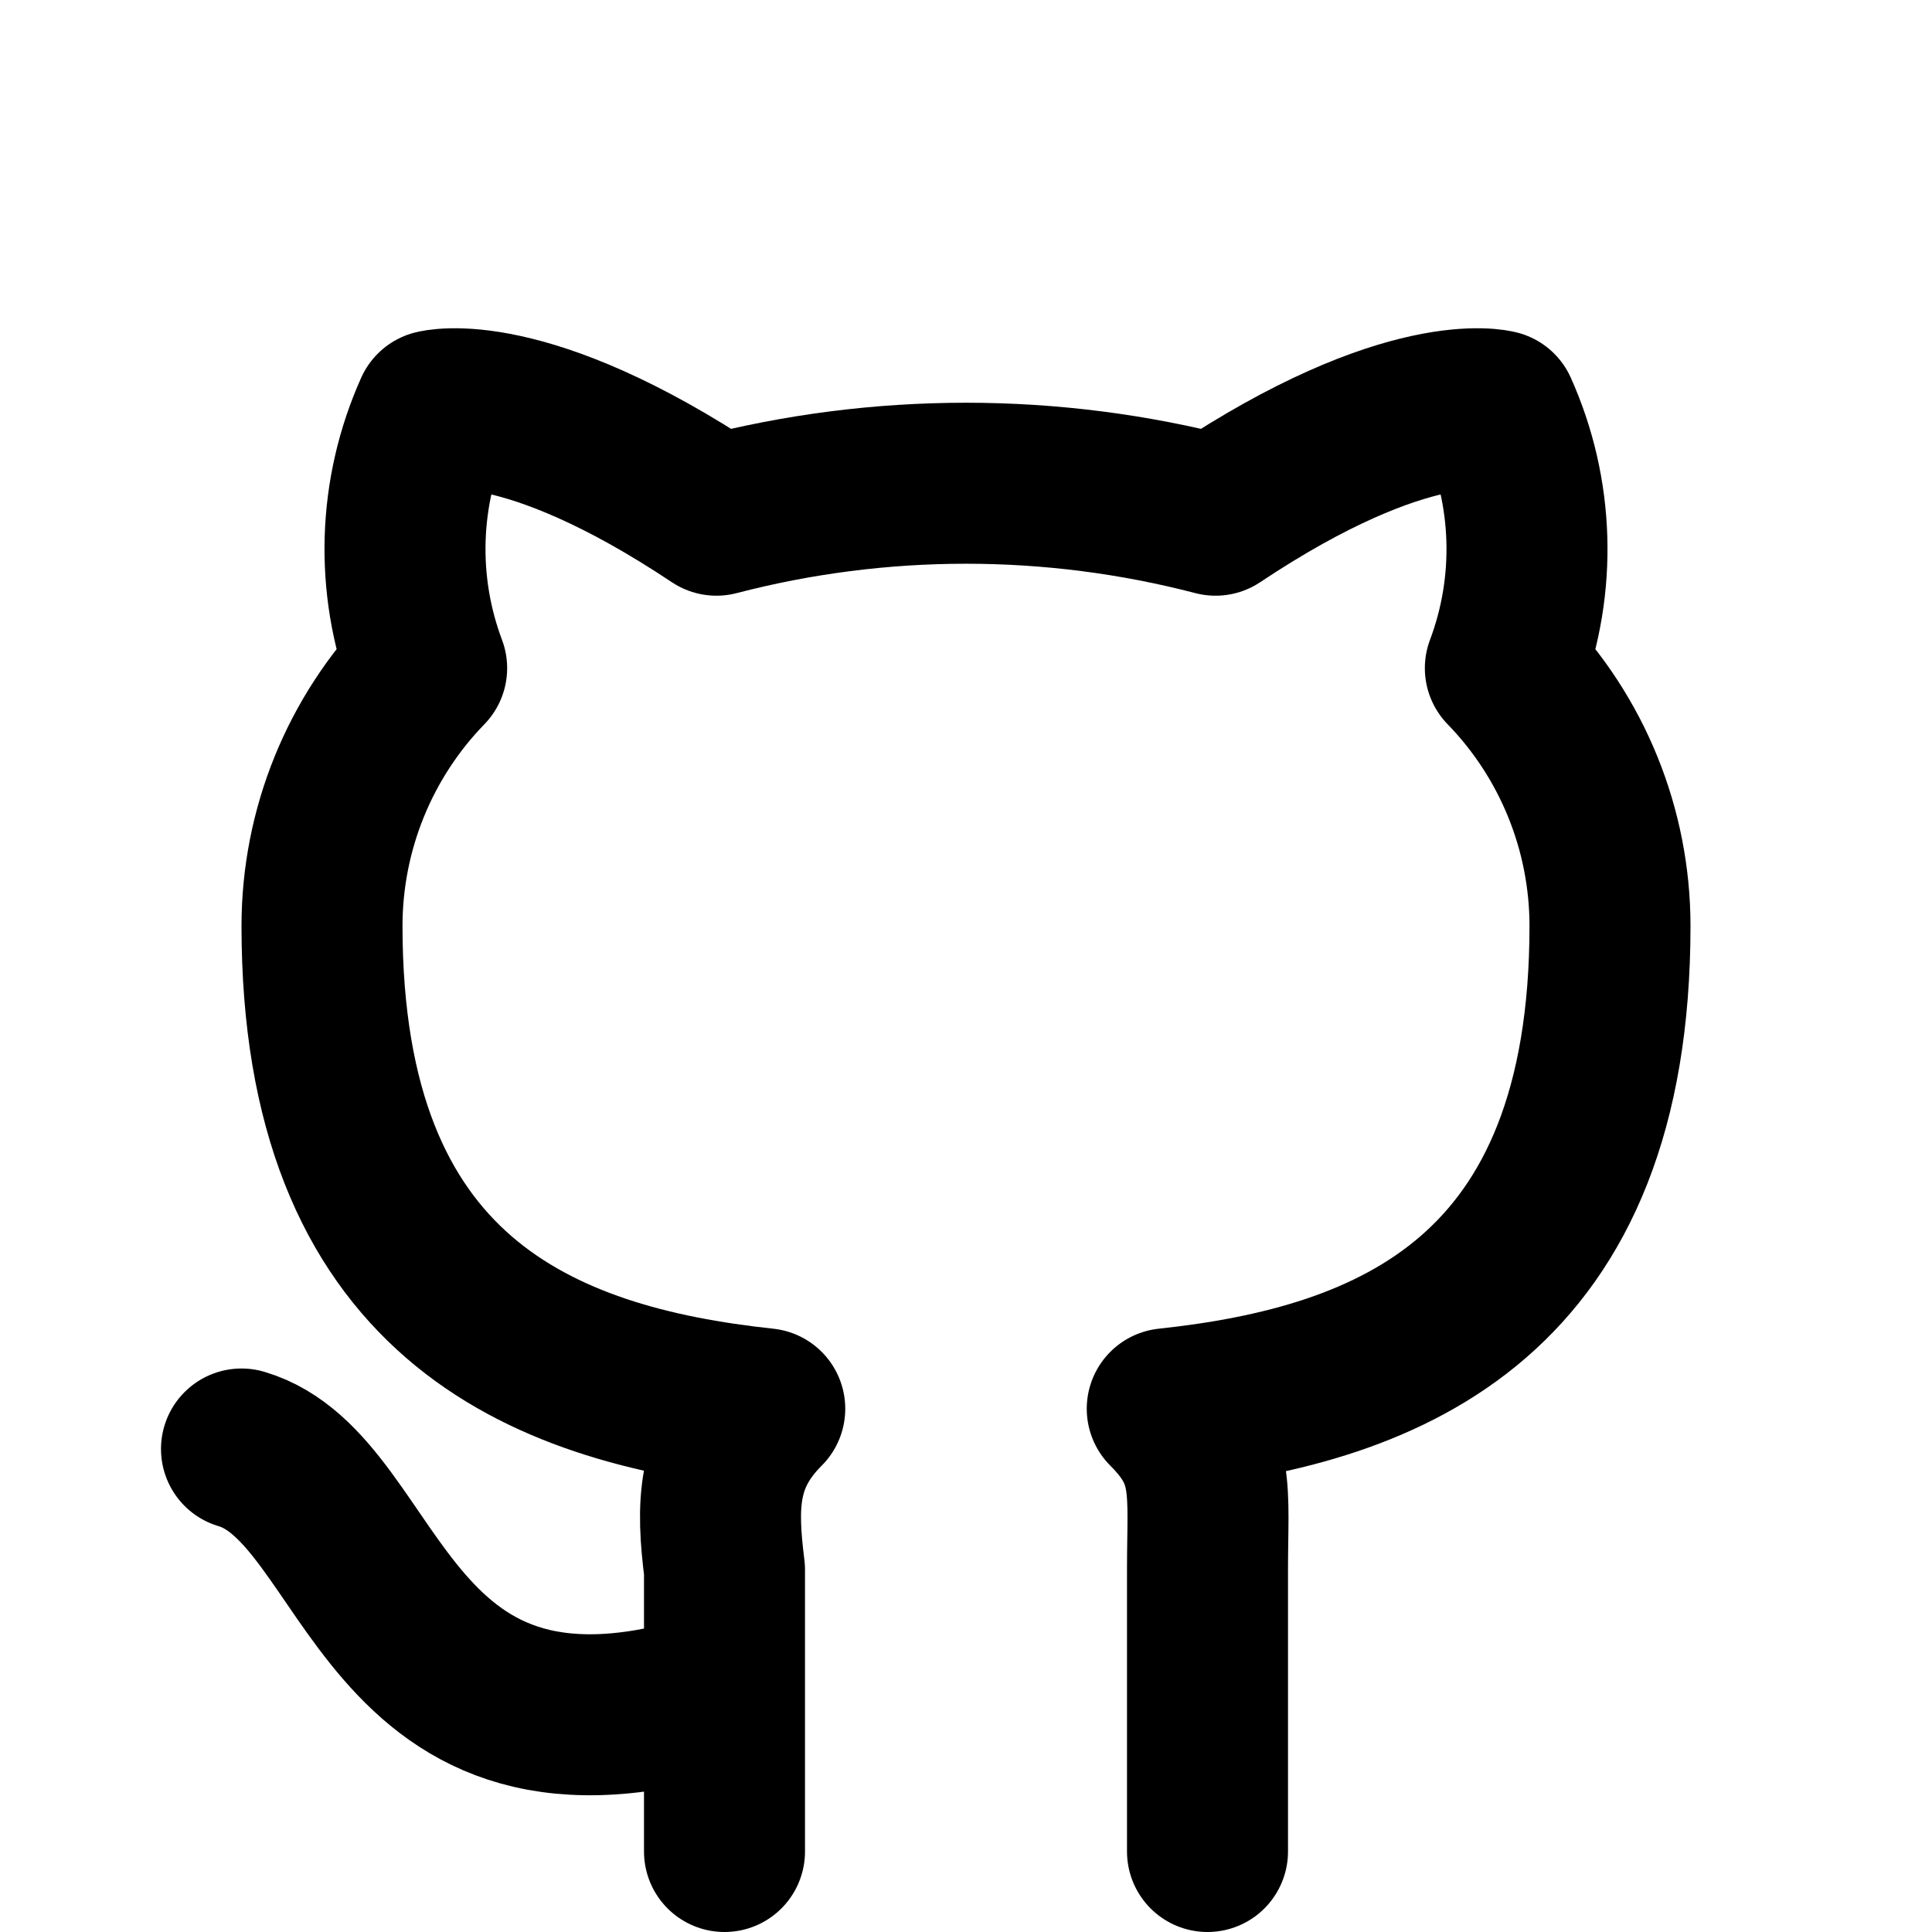
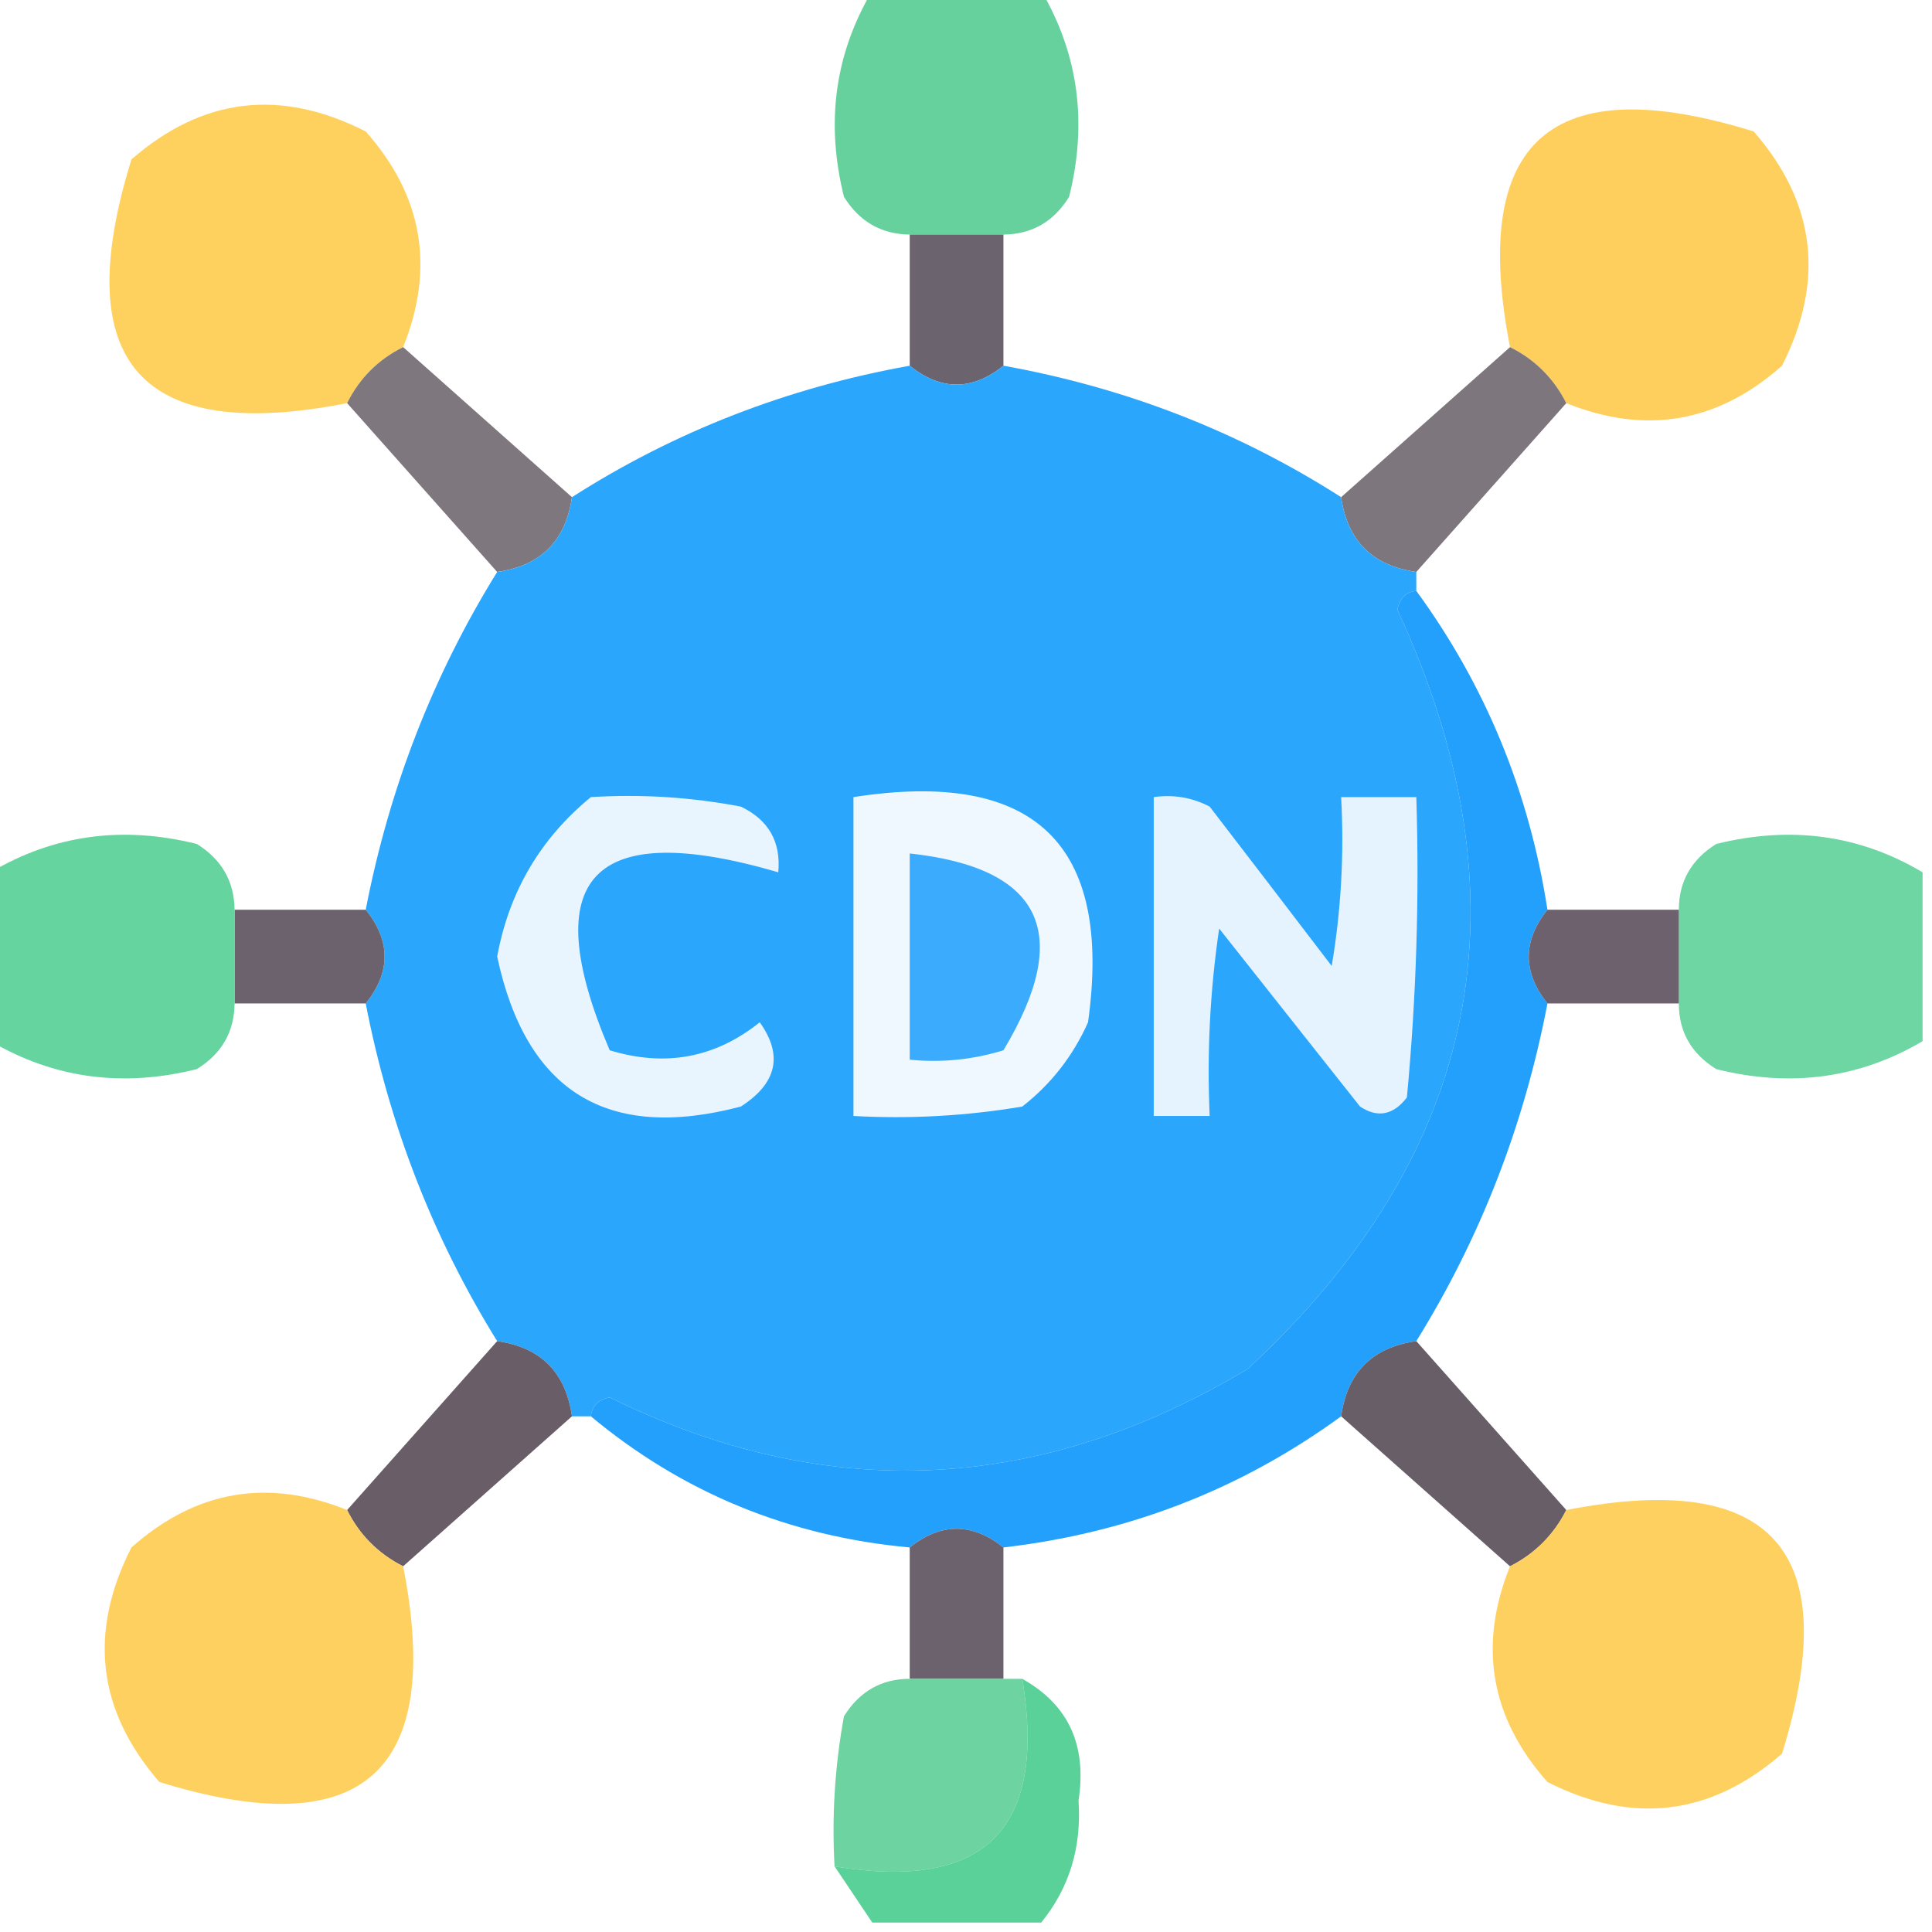
- <svg xmlns="http://www.w3.org/2000/svg" width="24" height="24" viewBox="0 -2 24 24" fill="none" stroke="currentColor" stroke-width="2" stroke-linecap="round" stroke-linejoin="round" class="icon icon-tabler icons-tabler-outline icon-tabler-brand-github">
-   <path stroke="none" d="M0 0h24v24H0z" fill="none" />
-   <path d="M9 19c-4.3 1.4 -4.3 -2.5 -6 -3m12 5v-3.5c0 -1 .1 -1.4 -.5 -2c2.8 -.3 5.5 -1.4 5.5 -6a4.6 4.6 0 0 0 -1.3 -3.2a4.2 4.2 0 0 0 -.1 -3.2s-1.1 -.3 -3.5 1.3a12.3 12.3 0 0 0 -6.2 0c-2.4 -1.6 -3.5 -1.3 -3.5 -1.3a4.2 4.2 0 0 0 -.1 3.2a4.6 4.6 0 0 0 -1.3 3.2c0 4.6 2.7 5.7 5.5 6c-.6 .6 -.6 1.2 -.5 2v3.5" />
+ <svg xmlns="http://www.w3.org/2000/svg" xmlns:xlink="http://www.w3.org/1999/xlink" width="24px" height="24px" viewBox="0 0 24 24" version="1.1">
+   <defs>
+     <filter id="alpha" filterUnits="objectBoundingBox" x="0%" y="0%" width="100%" height="100%">
+       <feColorMatrix type="matrix" in="SourceGraphic" values="0 0 0 0 1 0 0 0 0 1 0 0 0 0 1 0 0 0 1 0" />
+     </filter>
+     <mask id="mask0">
+       <g filter="url(#alpha)">
+         <rect x="0" y="0" width="24" height="24" style="fill:rgb(0%,0%,0%);fill-opacity:0.914;stroke:none;" />
+       </g>
+     </mask>
+     <clipPath id="clip1">
+       <rect x="0" y="0" width="24" height="24" />
+     </clipPath>
+     <g id="surface5" clip-path="url(#clip1)">
+       <path style=" stroke:none;fill-rule:evenodd;fill:rgb(34.902%,80.392%,58.039%);fill-opacity:1;" d="M 10.836 -0.117 C 11.535 -0.117 12.234 -0.117 12.934 -0.117 C 13.395 0.668 13.512 1.52 13.281 2.445 C 13.09 2.754 12.82 2.91 12.465 2.914 C 12.078 2.914 11.688 2.914 11.301 2.914 C 10.949 2.91 10.676 2.754 10.484 2.445 C 10.254 1.52 10.371 0.668 10.836 -0.117 Z M 10.836 -0.117 " />
+     </g>
+     <mask id="mask1">
+       <g filter="url(#alpha)">
+         <rect x="0" y="0" width="24" height="24" style="fill:rgb(0%,0%,0%);fill-opacity:0.941;stroke:none;" />
+       </g>
+     </mask>
+     <clipPath id="clip2">
+       <rect x="0" y="0" width="24" height="24" />
+     </clipPath>
+     <g id="surface8" clip-path="url(#clip2)">
+       <path style=" stroke:none;fill-rule:evenodd;fill:rgb(99.608%,80.784%,33.333%);fill-opacity:1;" d="M 5.008 4.312 C 4.699 4.465 4.465 4.699 4.312 5.008 C 1.746 5.512 0.852 4.5 1.633 1.98 C 2.516 1.211 3.484 1.094 4.543 1.633 C 5.25 2.43 5.406 3.32 5.008 4.312 Z M 5.008 4.312 " />
+     </g>
+     <mask id="mask2">
+       <g filter="url(#alpha)">
+         <rect x="0" y="0" width="24" height="24" style="fill:rgb(0%,0%,0%);fill-opacity:0.953;stroke:none;" />
+       </g>
+     </mask>
+     <clipPath id="clip3">
+       <rect x="0" y="0" width="24" height="24" />
+     </clipPath>
+     <g id="surface11" clip-path="url(#clip3)">
+       <path style=" stroke:none;fill-rule:evenodd;fill:rgb(99.608%,80.392%,33.333%);fill-opacity:1;" d="M 19.457 5.008 C 19.301 4.699 19.066 4.465 18.758 4.312 C 18.258 1.746 19.266 0.852 21.785 1.633 C 22.555 2.516 22.672 3.484 22.137 4.543 C 21.34 5.25 20.445 5.406 19.457 5.008 Z M 19.457 5.008 " />
+     </g>
+     <mask id="mask3">
+       <g filter="url(#alpha)">
+         <rect x="0" y="0" width="24" height="24" style="fill:rgb(0%,0%,0%);fill-opacity:0.973;stroke:none;" />
+       </g>
+     </mask>
+     <clipPath id="clip4">
+       <rect x="0" y="0" width="24" height="24" />
+     </clipPath>
+     <g id="surface14" clip-path="url(#clip4)">
+       <path style=" stroke:none;fill-rule:evenodd;fill:rgb(40.392%,37.255%,41.176%);fill-opacity:1;" d="M 11.301 2.914 C 11.688 2.914 12.078 2.914 12.465 2.914 C 12.465 3.457 12.465 4 12.465 4.543 C 12.078 4.855 11.688 4.855 11.301 4.543 C 11.301 4 11.301 3.457 11.301 2.914 Z M 11.301 2.914 " />
+     </g>
+     <mask id="mask4">
+       <g filter="url(#alpha)">
+         <rect x="0" y="0" width="24" height="24" style="fill:rgb(0%,0%,0%);fill-opacity:0.847;stroke:none;" />
+       </g>
+     </mask>
+     <clipPath id="clip5">
+       <rect x="0" y="0" width="24" height="24" />
+     </clipPath>
+     <g id="surface17" clip-path="url(#clip5)">
+       <path style=" stroke:none;fill-rule:evenodd;fill:rgb(40.784%,36.863%,40.392%);fill-opacity:1;" d="M 5.008 4.312 C 5.707 4.934 6.406 5.555 7.105 6.176 C 7.027 6.719 6.719 7.027 6.176 7.105 C 5.555 6.406 4.934 5.707 4.312 5.008 C 4.465 4.699 4.699 4.465 5.008 4.312 Z M 5.008 4.312 " />
+     </g>
+     <mask id="mask5">
+       <g filter="url(#alpha)">
+         <rect x="0" y="0" width="24" height="24" style="fill:rgb(0%,0%,0%);fill-opacity:0.855;stroke:none;" />
+       </g>
+     </mask>
+     <clipPath id="clip6">
+       <rect x="0" y="0" width="24" height="24" />
+     </clipPath>
+     <g id="surface20" clip-path="url(#clip6)">
+       <path style=" stroke:none;fill-rule:evenodd;fill:rgb(40.784%,37.255%,40.392%);fill-opacity:1;" d="M 18.758 4.312 C 19.066 4.465 19.301 4.699 19.457 5.008 C 18.836 5.707 18.215 6.406 17.594 7.105 C 17.047 7.027 16.738 6.719 16.66 6.176 C 17.359 5.555 18.059 4.934 18.758 4.312 Z M 18.758 4.312 " />
+     </g>
+     <mask id="mask6">
+       <g filter="url(#alpha)">
+         <rect x="0" y="0" width="24" height="24" style="fill:rgb(0%,0%,0%);fill-opacity:0.996;stroke:none;" />
+       </g>
+     </mask>
+     <clipPath id="clip7">
+       <rect x="0" y="0" width="24" height="24" />
+     </clipPath>
+     <g id="surface23" clip-path="url(#clip7)">
+       <path style=" stroke:none;fill-rule:evenodd;fill:rgb(16.078%,65.098%,99.216%);fill-opacity:1;" d="M 11.301 4.543 C 11.688 4.855 12.078 4.855 12.465 4.543 C 13.984 4.816 15.383 5.359 16.66 6.176 C 16.738 6.719 17.047 7.027 17.594 7.105 C 17.594 7.184 17.594 7.262 17.594 7.34 C 17.465 7.355 17.387 7.43 17.359 7.574 C 19.023 11.176 18.402 14.324 15.496 17.008 C 12.898 18.562 10.258 18.68 7.574 17.359 C 7.43 17.387 7.355 17.465 7.34 17.594 C 7.262 17.594 7.184 17.594 7.105 17.594 C 7.027 17.047 6.719 16.738 6.176 16.66 C 5.379 15.375 4.836 13.977 4.543 12.465 C 4.855 12.078 4.855 11.688 4.543 11.301 C 4.836 9.789 5.379 8.391 6.176 7.105 C 6.719 7.027 7.027 6.719 7.105 6.176 C 8.383 5.359 9.781 4.816 11.301 4.543 Z M 11.301 4.543 " />
+     </g>
+     <mask id="mask7">
+       <g filter="url(#alpha)">
+         <rect x="0" y="0" width="24" height="24" style="fill:rgb(0%,0%,0%);fill-opacity:0.906;stroke:none;" />
+       </g>
+     </mask>
+     <clipPath id="clip8">
+       <rect x="0" y="0" width="24" height="24" />
+     </clipPath>
+     <g id="surface26" clip-path="url(#clip8)">
+       <path style=" stroke:none;fill-rule:evenodd;fill:rgb(4.706%,58.824%,98.824%);fill-opacity:1;" d="M 17.594 7.34 C 18.453 8.516 18.996 9.836 19.223 11.301 C 18.914 11.688 18.914 12.078 19.223 12.465 C 18.934 13.977 18.391 15.375 17.594 16.66 C 17.047 16.738 16.738 17.047 16.66 17.594 C 15.418 18.5 14.02 19.043 12.465 19.223 C 12.078 18.914 11.688 18.914 11.301 19.223 C 9.801 19.086 8.48 18.543 7.34 17.594 C 7.355 17.465 7.43 17.387 7.574 17.359 C 10.258 18.68 12.898 18.562 15.496 17.008 C 18.402 14.324 19.023 11.176 17.359 7.574 C 17.387 7.43 17.465 7.355 17.594 7.34 Z M 17.594 7.34 " />
+     </g>
+     <mask id="mask8">
+       <g filter="url(#alpha)">
+         <rect x="0" y="0" width="24" height="24" style="fill:rgb(0%,0%,0%);fill-opacity:0.875;stroke:none;" />
+       </g>
+     </mask>
+     <clipPath id="clip9">
+       <rect x="0" y="0" width="24" height="24" />
+     </clipPath>
+     <g id="surface29" clip-path="url(#clip9)">
+       <path style=" stroke:none;fill-rule:evenodd;fill:rgb(34.51%,81.569%,58.431%);fill-opacity:1;" d="M 23.883 10.836 C 23.883 11.535 23.883 12.234 23.883 12.934 C 23.102 13.395 22.246 13.512 21.32 13.281 C 21.012 13.09 20.855 12.82 20.855 12.465 C 20.855 12.078 20.855 11.688 20.855 11.301 C 20.855 10.949 21.012 10.676 21.32 10.484 C 22.246 10.254 23.102 10.371 23.883 10.836 Z M 23.883 10.836 " />
+     </g>
+     <mask id="mask9">
+       <g filter="url(#alpha)">
+         <rect x="0" y="0" width="24" height="24" style="fill:rgb(0%,0%,0%);fill-opacity:0.973;stroke:none;" />
+       </g>
+     </mask>
+     <clipPath id="clip10">
+       <rect x="0" y="0" width="24" height="24" />
+     </clipPath>
+     <g id="surface32" clip-path="url(#clip10)">
+       <path style=" stroke:none;fill-rule:evenodd;fill:rgb(40.784%,36.863%,41.569%);fill-opacity:1;" d="M 2.914 11.301 C 3.457 11.301 4 11.301 4.543 11.301 C 4.855 11.688 4.855 12.078 4.543 12.465 C 4 12.465 3.457 12.465 2.914 12.465 C 2.914 12.078 2.914 11.688 2.914 11.301 Z M 2.914 11.301 " />
+     </g>
+     <mask id="mask10">
+       <g filter="url(#alpha)">
+         <rect x="0" y="0" width="24" height="24" style="fill:rgb(0%,0%,0%);fill-opacity:0.973;stroke:none;" />
+       </g>
+     </mask>
+     <clipPath id="clip11">
+       <rect x="0" y="0" width="24" height="24" />
+     </clipPath>
+     <g id="surface35" clip-path="url(#clip11)">
+       <path style=" stroke:none;fill-rule:evenodd;fill:rgb(40.784%,36.471%,41.176%);fill-opacity:1;" d="M 19.223 11.301 C 19.766 11.301 20.312 11.301 20.855 11.301 C 20.855 11.688 20.855 12.078 20.855 12.465 C 20.312 12.465 19.766 12.465 19.223 12.465 C 18.914 12.078 18.914 11.688 19.223 11.301 Z M 19.223 11.301 " />
+     </g>
+     <mask id="mask11">
+       <g filter="url(#alpha)">
+         <rect x="0" y="0" width="24" height="24" style="fill:rgb(0%,0%,0%);fill-opacity:0.918;stroke:none;" />
+       </g>
+     </mask>
+     <clipPath id="clip12">
+       <rect x="0" y="0" width="24" height="24" />
+     </clipPath>
+     <g id="surface38" clip-path="url(#clip12)">
+       <path style=" stroke:none;fill-rule:evenodd;fill:rgb(34.51%,81.569%,58.824%);fill-opacity:1;" d="M 2.914 11.301 C 2.914 11.688 2.914 12.078 2.914 12.465 C 2.91 12.82 2.754 13.09 2.445 13.281 C 1.52 13.512 0.668 13.395 -0.117 12.934 C -0.117 12.234 -0.117 11.535 -0.117 10.836 C 0.668 10.371 1.52 10.254 2.445 10.484 C 2.754 10.676 2.91 10.949 2.914 11.301 Z M 2.914 11.301 " />
+     </g>
+     <mask id="mask12">
+       <g filter="url(#alpha)">
+         <rect x="0" y="0" width="24" height="24" style="fill:rgb(0%,0%,0%);fill-opacity:0.937;stroke:none;" />
+       </g>
+     </mask>
+     <clipPath id="clip13">
+       <rect x="0" y="0" width="24" height="24" />
+     </clipPath>
+     <g id="surface41" clip-path="url(#clip13)">
+       <path style=" stroke:none;fill-rule:evenodd;fill:rgb(99.608%,80.392%,33.333%);fill-opacity:1;" d="M 4.312 18.758 C 4.465 19.066 4.699 19.301 5.008 19.457 C 5.512 22.023 4.5 22.914 1.98 22.137 C 1.211 21.25 1.094 20.281 1.633 19.223 C 2.43 18.516 3.32 18.359 4.312 18.758 Z M 4.312 18.758 " />
+     </g>
+     <mask id="mask13">
+       <g filter="url(#alpha)">
+         <rect x="0" y="0" width="24" height="24" style="fill:rgb(0%,0%,0%);fill-opacity:0.941;stroke:none;" />
+       </g>
+     </mask>
+     <clipPath id="clip14">
+       <rect x="0" y="0" width="24" height="24" />
+     </clipPath>
+     <g id="surface44" clip-path="url(#clip14)">
+       <path style=" stroke:none;fill-rule:evenodd;fill:rgb(99.608%,80.392%,33.333%);fill-opacity:1;" d="M 18.758 19.457 C 19.066 19.301 19.301 19.066 19.457 18.758 C 22.023 18.258 22.914 19.266 22.137 21.785 C 21.25 22.555 20.281 22.672 19.223 22.137 C 18.516 21.34 18.359 20.445 18.758 19.457 Z M 18.758 19.457 " />
+     </g>
+     <mask id="mask14">
+       <g filter="url(#alpha)">
+         <rect x="0" y="0" width="24" height="24" style="fill:rgb(0%,0%,0%);fill-opacity:0.973;stroke:none;" />
+       </g>
+     </mask>
+     <clipPath id="clip15">
+       <rect x="0" y="0" width="24" height="24" />
+     </clipPath>
+     <g id="surface47" clip-path="url(#clip15)">
+       <path style=" stroke:none;fill-rule:evenodd;fill:rgb(40.392%,36.863%,41.176%);fill-opacity:1;" d="M 12.465 19.223 C 12.465 19.766 12.465 20.312 12.465 20.855 C 12.078 20.855 11.688 20.855 11.301 20.855 C 11.301 20.312 11.301 19.766 11.301 19.223 C 11.688 18.914 12.078 18.914 12.465 19.223 Z M 12.465 19.223 " />
+     </g>
+     <mask id="mask15">
+       <g filter="url(#alpha)">
+         <rect x="0" y="0" width="24" height="24" style="fill:rgb(0%,0%,0%);fill-opacity:0.914;stroke:none;" />
+       </g>
+     </mask>
+     <clipPath id="clip16">
+       <rect x="0" y="0" width="24" height="24" />
+     </clipPath>
+     <g id="surface50" clip-path="url(#clip16)">
+       <path style=" stroke:none;fill-rule:evenodd;fill:rgb(29.02%,80.392%,55.686%);fill-opacity:1;" d="M 12.699 20.855 C 13.273 21.176 13.504 21.68 13.398 22.367 C 13.438 22.953 13.281 23.457 12.934 23.883 C 12.234 23.883 11.535 23.883 10.836 23.883 C 10.68 23.652 10.523 23.418 10.367 23.184 C 12.234 23.496 13.008 22.719 12.699 20.855 Z M 12.699 20.855 " />
+     </g>
+   </defs>
+   <g id="surface1">
+     <use xlink:href="#surface5" mask="url(#mask0)" />
+     <use xlink:href="#surface8" mask="url(#mask1)" />
+     <use xlink:href="#surface11" mask="url(#mask2)" />
+     <use xlink:href="#surface14" mask="url(#mask3)" />
+     <use xlink:href="#surface17" mask="url(#mask4)" />
+     <use xlink:href="#surface20" mask="url(#mask5)" />
+     <use xlink:href="#surface23" mask="url(#mask6)" />
+     <path style=" stroke:none;fill-rule:evenodd;fill:rgb(90.98%,96.078%,100%);fill-opacity:1;" d="M 7.34 9.902 C 7.965 9.863 8.586 9.902 9.203 10.02 C 9.547 10.184 9.703 10.457 9.668 10.836 C 7.355 10.16 6.656 10.895 7.574 13.047 C 8.266 13.258 8.887 13.141 9.438 12.699 C 9.73 13.109 9.652 13.457 9.203 13.746 C 7.543 14.184 6.535 13.562 6.176 11.883 C 6.324 11.078 6.711 10.418 7.34 9.902 Z M 7.34 9.902 " />
+     <path style=" stroke:none;fill-rule:evenodd;fill:rgb(89.804%,95.294%,100%);fill-opacity:1;" d="M 14.332 9.902 C 14.574 9.867 14.809 9.906 15.027 10.02 C 15.535 10.68 16.039 11.34 16.543 12 C 16.66 11.305 16.699 10.605 16.66 9.902 C 16.973 9.902 17.281 9.902 17.594 9.902 C 17.633 11.148 17.594 12.391 17.477 13.633 C 17.309 13.852 17.113 13.891 16.895 13.746 C 16.312 13.008 15.727 12.273 15.145 11.535 C 15.031 12.309 14.992 13.082 15.027 13.863 C 14.797 13.863 14.562 13.863 14.332 13.863 C 14.332 12.543 14.332 11.223 14.332 9.902 Z M 14.332 9.902 " />
+     <path style=" stroke:none;fill-rule:evenodd;fill:rgb(94.118%,97.255%,100%);fill-opacity:1;" d="M 10.602 9.902 C 12.852 9.551 13.824 10.484 13.516 12.699 C 13.332 13.113 13.059 13.465 12.699 13.746 C 12.004 13.863 11.305 13.902 10.602 13.863 C 10.602 12.543 10.602 11.223 10.602 9.902 Z M 10.602 9.902 " />
+     <use xlink:href="#surface26" mask="url(#mask7)" />
+     <path style=" stroke:none;fill-rule:evenodd;fill:rgb(23.137%,67.059%,99.608%);fill-opacity:1;" d="M 11.301 10.602 C 12.949 10.781 13.336 11.598 12.465 13.047 C 12.086 13.164 11.695 13.203 11.301 13.164 C 11.301 12.312 11.301 11.457 11.301 10.602 Z M 11.301 10.602 " />
+     <use xlink:href="#surface29" mask="url(#mask8)" />
+     <use xlink:href="#surface32" mask="url(#mask9)" />
+     <use xlink:href="#surface35" mask="url(#mask10)" />
+     <use xlink:href="#surface38" mask="url(#mask11)" />
+     <path style=" stroke:none;fill-rule:evenodd;fill:rgb(41.176%,36.863%,40.784%);fill-opacity:1;" d="M 6.176 16.66 C 6.719 16.738 7.027 17.047 7.105 17.594 C 6.406 18.215 5.707 18.836 5.008 19.457 C 4.699 19.301 4.465 19.066 4.312 18.758 C 4.934 18.059 5.555 17.359 6.176 16.66 Z M 6.176 16.66 " />
+     <path style=" stroke:none;fill-rule:evenodd;fill:rgb(40.784%,36.863%,40.392%);fill-opacity:1;" d="M 17.594 16.66 C 18.215 17.359 18.836 18.059 19.457 18.758 C 19.301 19.066 19.066 19.301 18.758 19.457 C 18.059 18.836 17.359 18.215 16.66 17.594 C 16.738 17.047 17.047 16.738 17.594 16.66 Z M 17.594 16.66 " />
+     <use xlink:href="#surface41" mask="url(#mask12)" />
+     <use xlink:href="#surface44" mask="url(#mask13)" />
+     <use xlink:href="#surface47" mask="url(#mask14)" />
+     <path style=" stroke:none;fill-rule:evenodd;fill:rgb(42.745%,82.745%,62.745%);fill-opacity:1;" d="M 11.301 20.855 C 11.688 20.855 12.078 20.855 12.465 20.855 C 12.543 20.855 12.621 20.855 12.699 20.855 C 13.008 22.719 12.234 23.496 10.367 23.184 C 10.332 22.559 10.371 21.938 10.484 21.32 C 10.676 21.012 10.949 20.855 11.301 20.855 Z M 11.301 20.855 " />
+     <use xlink:href="#surface50" mask="url(#mask15)" />
+   </g>
</svg>
